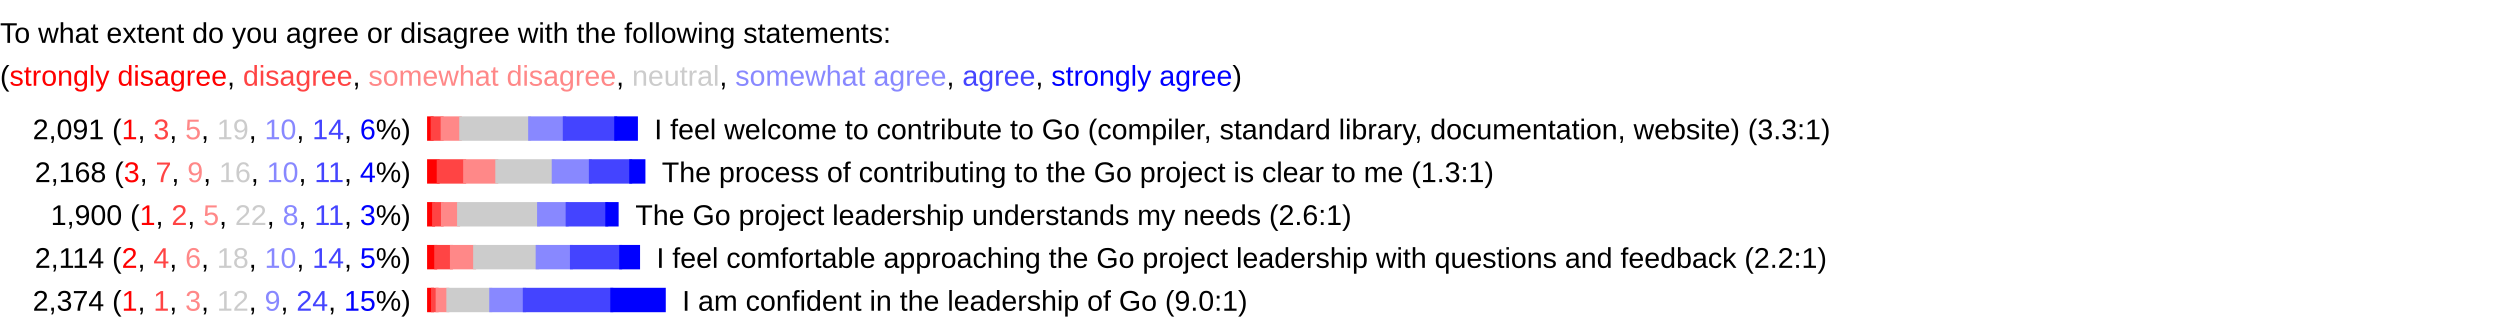
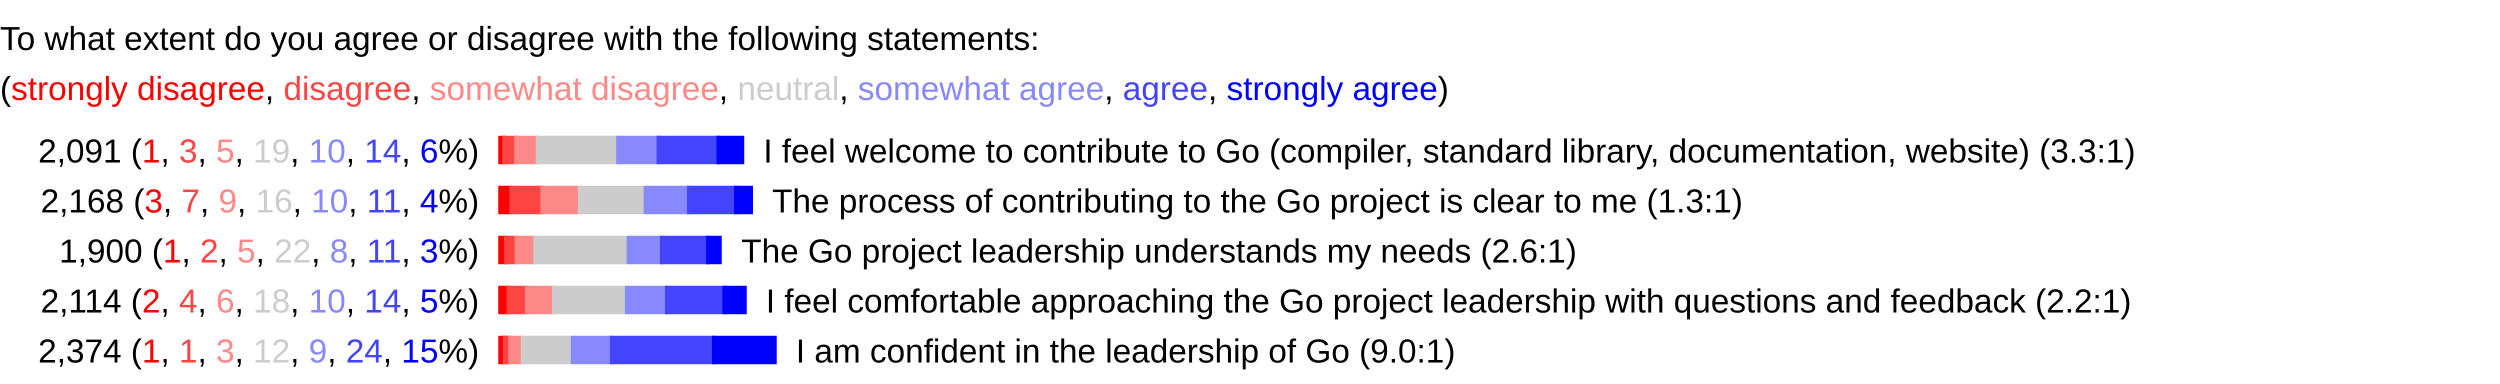
- <svg xmlns="http://www.w3.org/2000/svg" width="70.00em" height="9.20em" version="1.1">
+ <svg xmlns="http://www.w3.org/2000/svg" width="60.00em" height="9.20em" version="1.1">
  <defs>
    <style type="text/css">
      svg {
        font-family: "Helvetica Neue", Arial, sans-serif; /* Helvetica on Mac aka sans-serif has broken U+2007 */
      }
      tspan.size {
        font-size: 0.80em;
      }
      tspan.head {
        font-weight: bold;
      }
      tspan.paren {
        font-weight: normal !important;
      }
    </style>
  </defs>
  <text x="0.00em" y="1.20em" class="head">
    <tspan class="size">To what extent do you agree or disagree with the following statements:</tspan>
  </text>
  <text x="0.00em" y="2.40em">
    <tspan class="size">(<tspan fill="#ff0000">strongly disagree</tspan>, <tspan fill="#ff4444">disagree</tspan>, <tspan fill="#ff8888">somewhat disagree</tspan>, <tspan fill="#cccccc">neutral</tspan>, <tspan fill="#8888ff">somewhat agree</tspan>, <tspan fill="#4444ff">agree</tspan>, <tspan fill="#0000ff">strongly agree</tspan>)</tspan>
  </text>
  <rect x="12.00em" y="3.30em" width="0.10em" height="0.60em" stroke="#ff0000" fill="#ff0000" />
  <rect x="12.10em" y="3.30em" width="0.28em" height="0.60em" stroke="#ff4444" fill="#ff4444" />
  <rect x="12.38em" y="3.30em" width="0.51em" height="0.60em" stroke="#ff8888" fill="#ff8888" />
  <rect x="12.90em" y="3.30em" width="1.93em" height="0.60em" stroke="#cccccc" fill="#cccccc" />
  <rect x="14.83em" y="3.30em" width="0.98em" height="0.60em" stroke="#8888ff" fill="#8888ff" />
  <rect x="15.80em" y="3.30em" width="1.44em" height="0.60em" stroke="#4444ff" fill="#4444ff" />
  <rect x="17.24em" y="3.30em" width="0.58em" height="0.60em" stroke="#0000ff" fill="#0000ff" />
  <text x="11.50em" y="3.90em" text-anchor="end">
    <tspan class="size">2,091 (<tspan fill="#ff0000">1</tspan>, <tspan fill="#ff4444">3</tspan>, <tspan fill="#ff8888">5</tspan>, <tspan fill="#cccccc">19</tspan>, <tspan fill="#8888ff">10</tspan>, <tspan fill="#4444ff">14</tspan>, <tspan fill="#0000ff">6</tspan>%)</tspan>
  </text>
  <text x="18.32em" y="3.90em">
    <tspan class="size">I feel welcome to contribute to Go (compiler, standard library, documentation, website) (3.3:1)</tspan>
  </text>
  <rect x="12.00em" y="4.50em" width="0.27em" height="0.60em" stroke="#ff0000" fill="#ff0000" />
  <rect x="12.27em" y="4.50em" width="0.74em" height="0.60em" stroke="#ff4444" fill="#ff4444" />
  <rect x="13.01em" y="4.50em" width="0.90em" height="0.60em" stroke="#ff8888" fill="#ff8888" />
  <rect x="13.91em" y="4.50em" width="1.58em" height="0.60em" stroke="#cccccc" fill="#cccccc" />
  <rect x="15.49em" y="4.50em" width="1.04em" height="0.60em" stroke="#8888ff" fill="#8888ff" />
  <rect x="16.53em" y="4.50em" width="1.13em" height="0.60em" stroke="#4444ff" fill="#4444ff" />
  <rect x="17.66em" y="4.50em" width="0.37em" height="0.60em" stroke="#0000ff" fill="#0000ff" />
  <text x="11.50em" y="5.10em" text-anchor="end">
    <tspan class="size">2,168 (<tspan fill="#ff0000">3</tspan>, <tspan fill="#ff4444">7</tspan>, <tspan fill="#ff8888">9</tspan>, <tspan fill="#cccccc">16</tspan>, <tspan fill="#8888ff">10</tspan>, <tspan fill="#4444ff">11</tspan>, <tspan fill="#0000ff">4</tspan>%)</tspan>
  </text>
  <text x="18.53em" y="5.10em">
    <tspan class="size">The process of contributing to the Go project is clear to me (1.3:1)</tspan>
  </text>
  <rect x="12.00em" y="5.70em" width="0.14em" height="0.60em" stroke="#ff0000" fill="#ff0000" />
  <rect x="12.14em" y="5.70em" width="0.24em" height="0.60em" stroke="#ff4444" fill="#ff4444" />
  <rect x="12.39em" y="5.70em" width="0.45em" height="0.60em" stroke="#ff8888" fill="#ff8888" />
  <rect x="12.84em" y="5.70em" width="2.24em" height="0.60em" stroke="#cccccc" fill="#cccccc" />
  <rect x="15.08em" y="5.70em" width="0.80em" height="0.60em" stroke="#8888ff" fill="#8888ff" />
  <rect x="15.88em" y="5.70em" width="1.11em" height="0.60em" stroke="#4444ff" fill="#4444ff" />
  <rect x="16.99em" y="5.70em" width="0.29em" height="0.60em" stroke="#0000ff" fill="#0000ff" />
  <text x="11.50em" y="6.30em" text-anchor="end">
    <tspan class="size">1,900 (<tspan fill="#ff0000">1</tspan>, <tspan fill="#ff4444">2</tspan>, <tspan fill="#ff8888">5</tspan>, <tspan fill="#cccccc">22</tspan>, <tspan fill="#8888ff">8</tspan>, <tspan fill="#4444ff">11</tspan>, <tspan fill="#0000ff">3</tspan>%)</tspan>
  </text>
  <text x="17.79em" y="6.30em">
    <tspan class="size">The Go project leadership understands my needs (2.6:1)</tspan>
  </text>
  <rect x="12.00em" y="6.90em" width="0.20em" height="0.60em" stroke="#ff0000" fill="#ff0000" />
  <rect x="12.20em" y="6.90em" width="0.44em" height="0.60em" stroke="#ff4444" fill="#ff4444" />
  <rect x="12.64em" y="6.90em" width="0.65em" height="0.60em" stroke="#ff8888" fill="#ff8888" />
  <rect x="13.29em" y="6.90em" width="1.76em" height="0.60em" stroke="#cccccc" fill="#cccccc" />
  <rect x="15.04em" y="6.90em" width="0.96em" height="0.60em" stroke="#8888ff" fill="#8888ff" />
  <rect x="16.00em" y="6.90em" width="1.38em" height="0.60em" stroke="#4444ff" fill="#4444ff" />
  <rect x="17.38em" y="6.90em" width="0.50em" height="0.60em" stroke="#0000ff" fill="#0000ff" />
  <text x="11.50em" y="7.50em" text-anchor="end">
    <tspan class="size">2,114 (<tspan fill="#ff0000">2</tspan>, <tspan fill="#ff4444">4</tspan>, <tspan fill="#ff8888">6</tspan>, <tspan fill="#cccccc">18</tspan>, <tspan fill="#8888ff">10</tspan>, <tspan fill="#4444ff">14</tspan>, <tspan fill="#0000ff">5</tspan>%)</tspan>
  </text>
  <text x="18.38em" y="7.50em">
    <tspan class="size">I feel comfortable approaching the Go project leadership with questions and feedback (2.2:1)</tspan>
  </text>
  <rect x="12.00em" y="8.10em" width="0.11em" height="0.60em" stroke="#ff0000" fill="#ff0000" />
  <rect x="12.11em" y="8.10em" width="0.13em" height="0.60em" stroke="#ff4444" fill="#ff4444" />
  <rect x="12.24em" y="8.10em" width="0.30em" height="0.60em" stroke="#ff8888" fill="#ff8888" />
  <rect x="12.54em" y="8.10em" width="1.20em" height="0.60em" stroke="#cccccc" fill="#cccccc" />
  <rect x="13.74em" y="8.10em" width="0.95em" height="0.60em" stroke="#8888ff" fill="#8888ff" />
  <rect x="14.68em" y="8.10em" width="2.45em" height="0.60em" stroke="#4444ff" fill="#4444ff" />
  <rect x="17.13em" y="8.10em" width="1.47em" height="0.60em" stroke="#0000ff" fill="#0000ff" />
  <text x="11.50em" y="8.70em" text-anchor="end">
    <tspan class="size">2,374 (<tspan fill="#ff0000">1</tspan>, <tspan fill="#ff4444">1</tspan>, <tspan fill="#ff8888">3</tspan>, <tspan fill="#cccccc">12</tspan>, <tspan fill="#8888ff">9</tspan>, <tspan fill="#4444ff">24</tspan>, <tspan fill="#0000ff">15</tspan>%)</tspan>
  </text>
  <text x="19.10em" y="8.70em">
    <tspan class="size">I am confident in the leadership of Go (9.0:1)</tspan>
  </text>
</svg>
